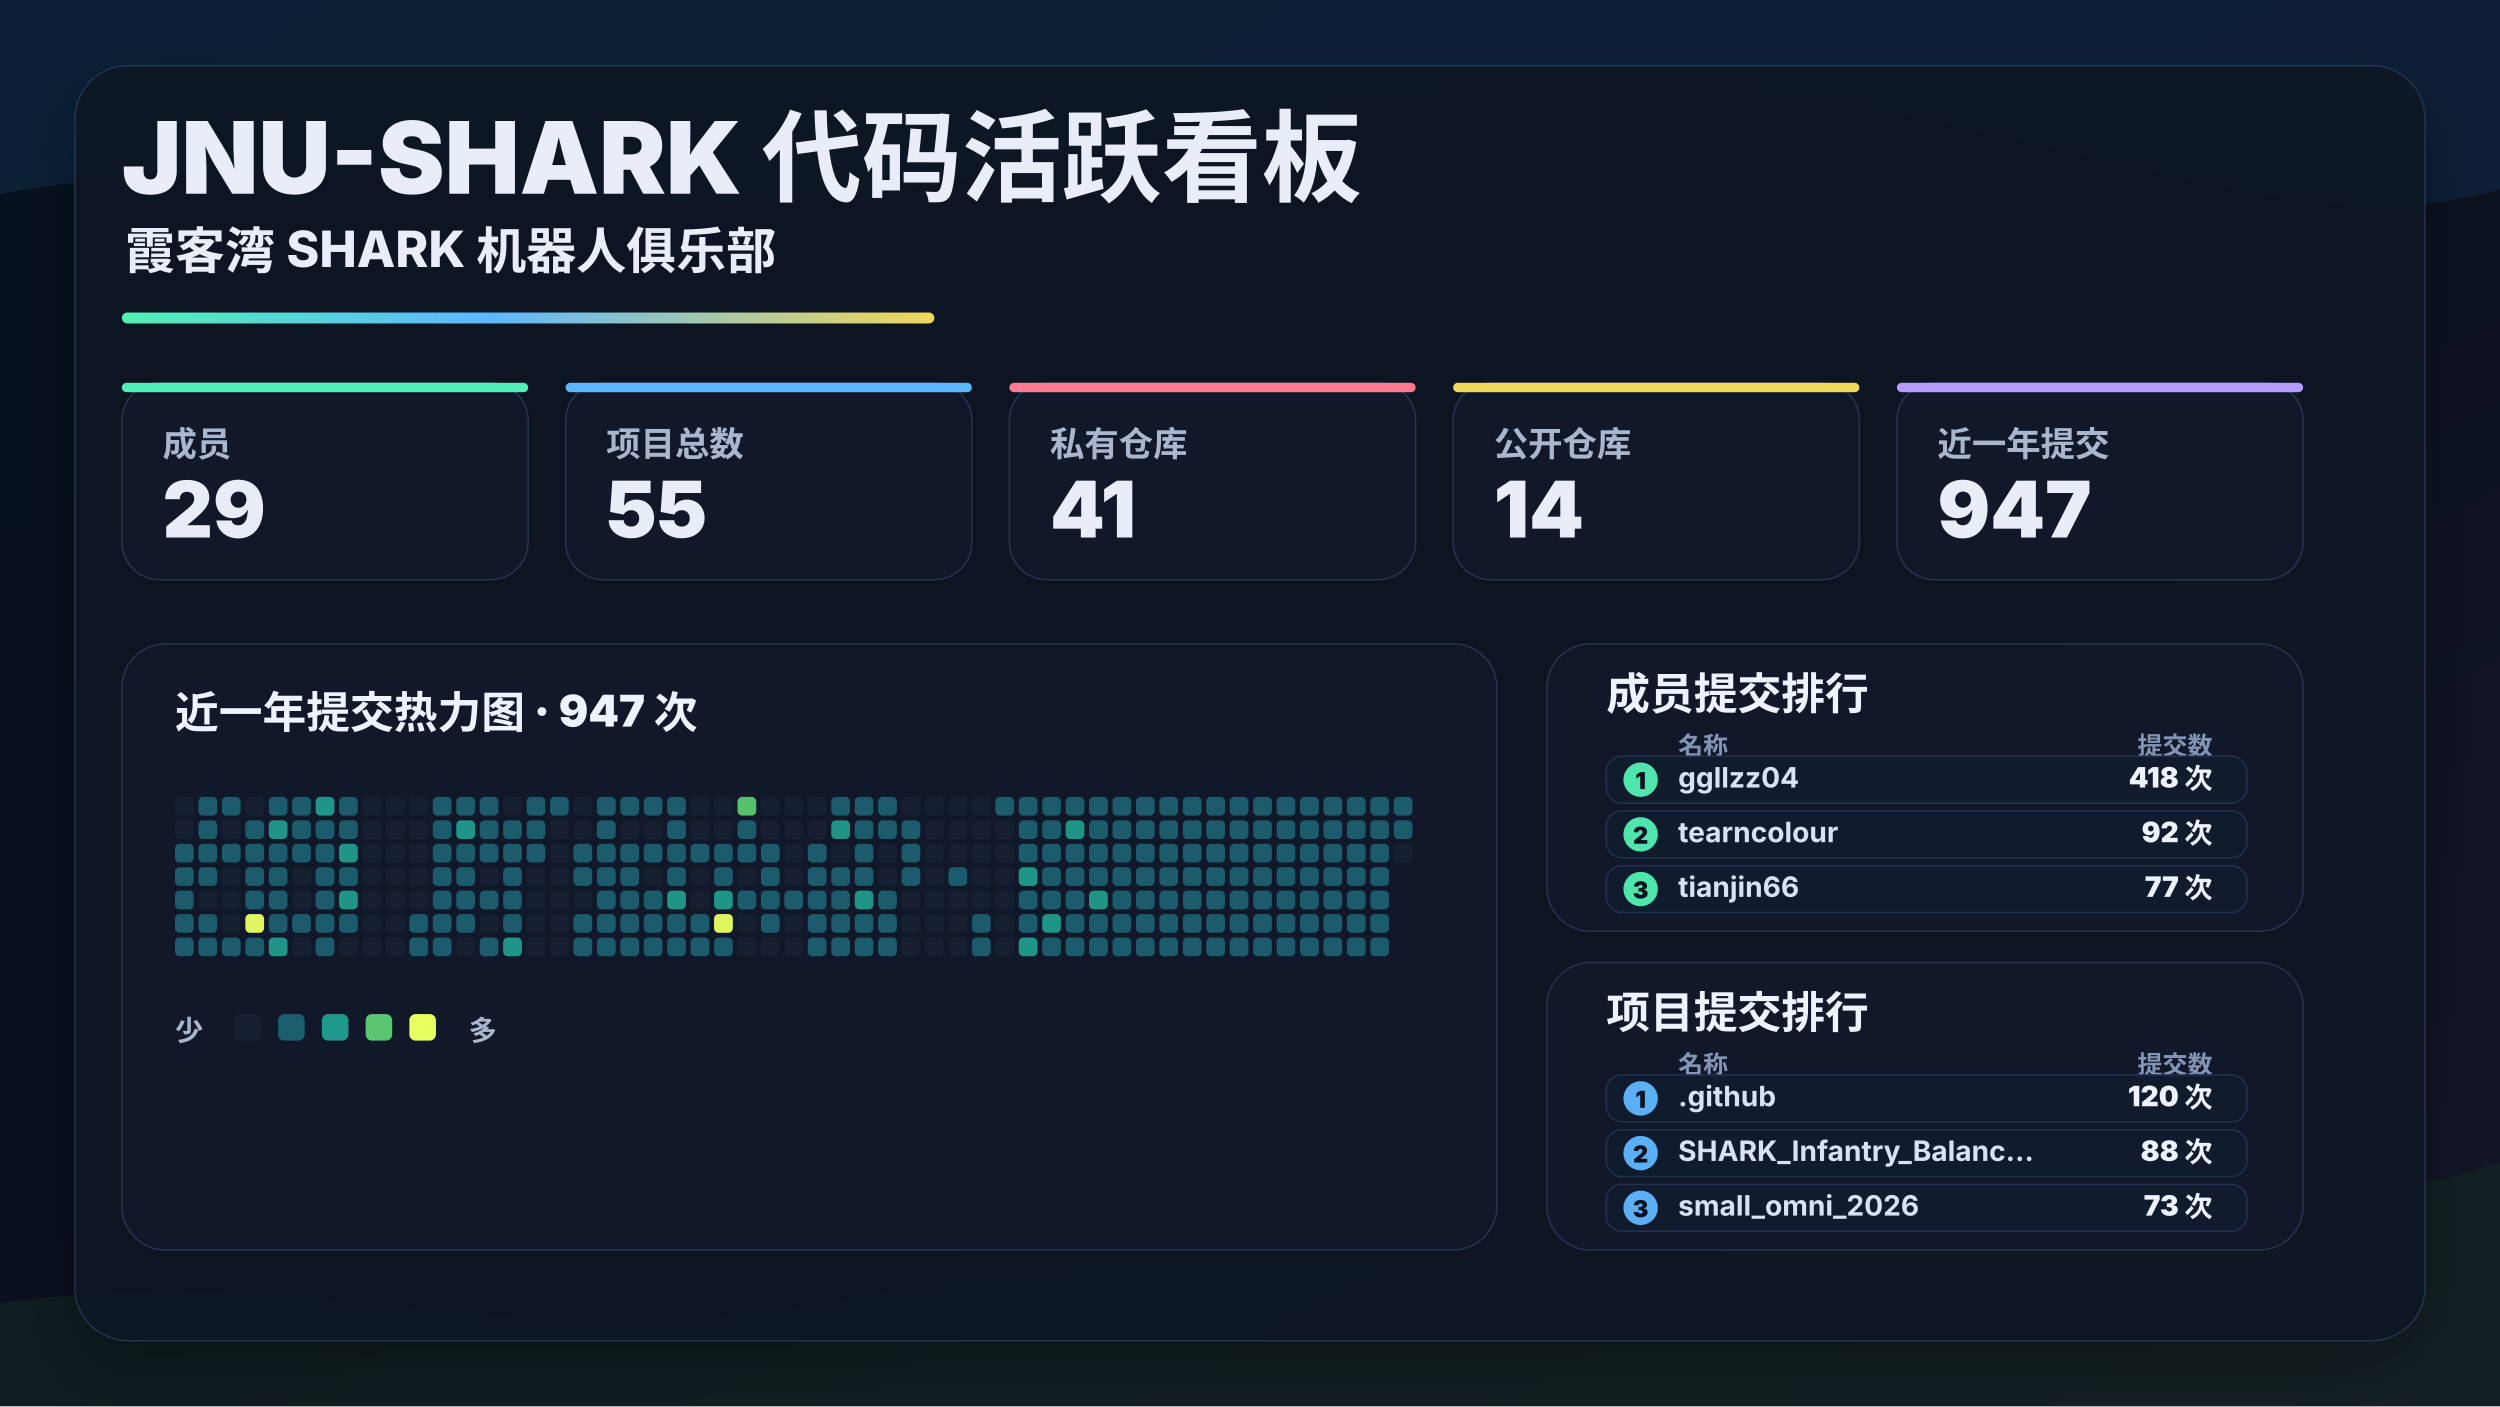
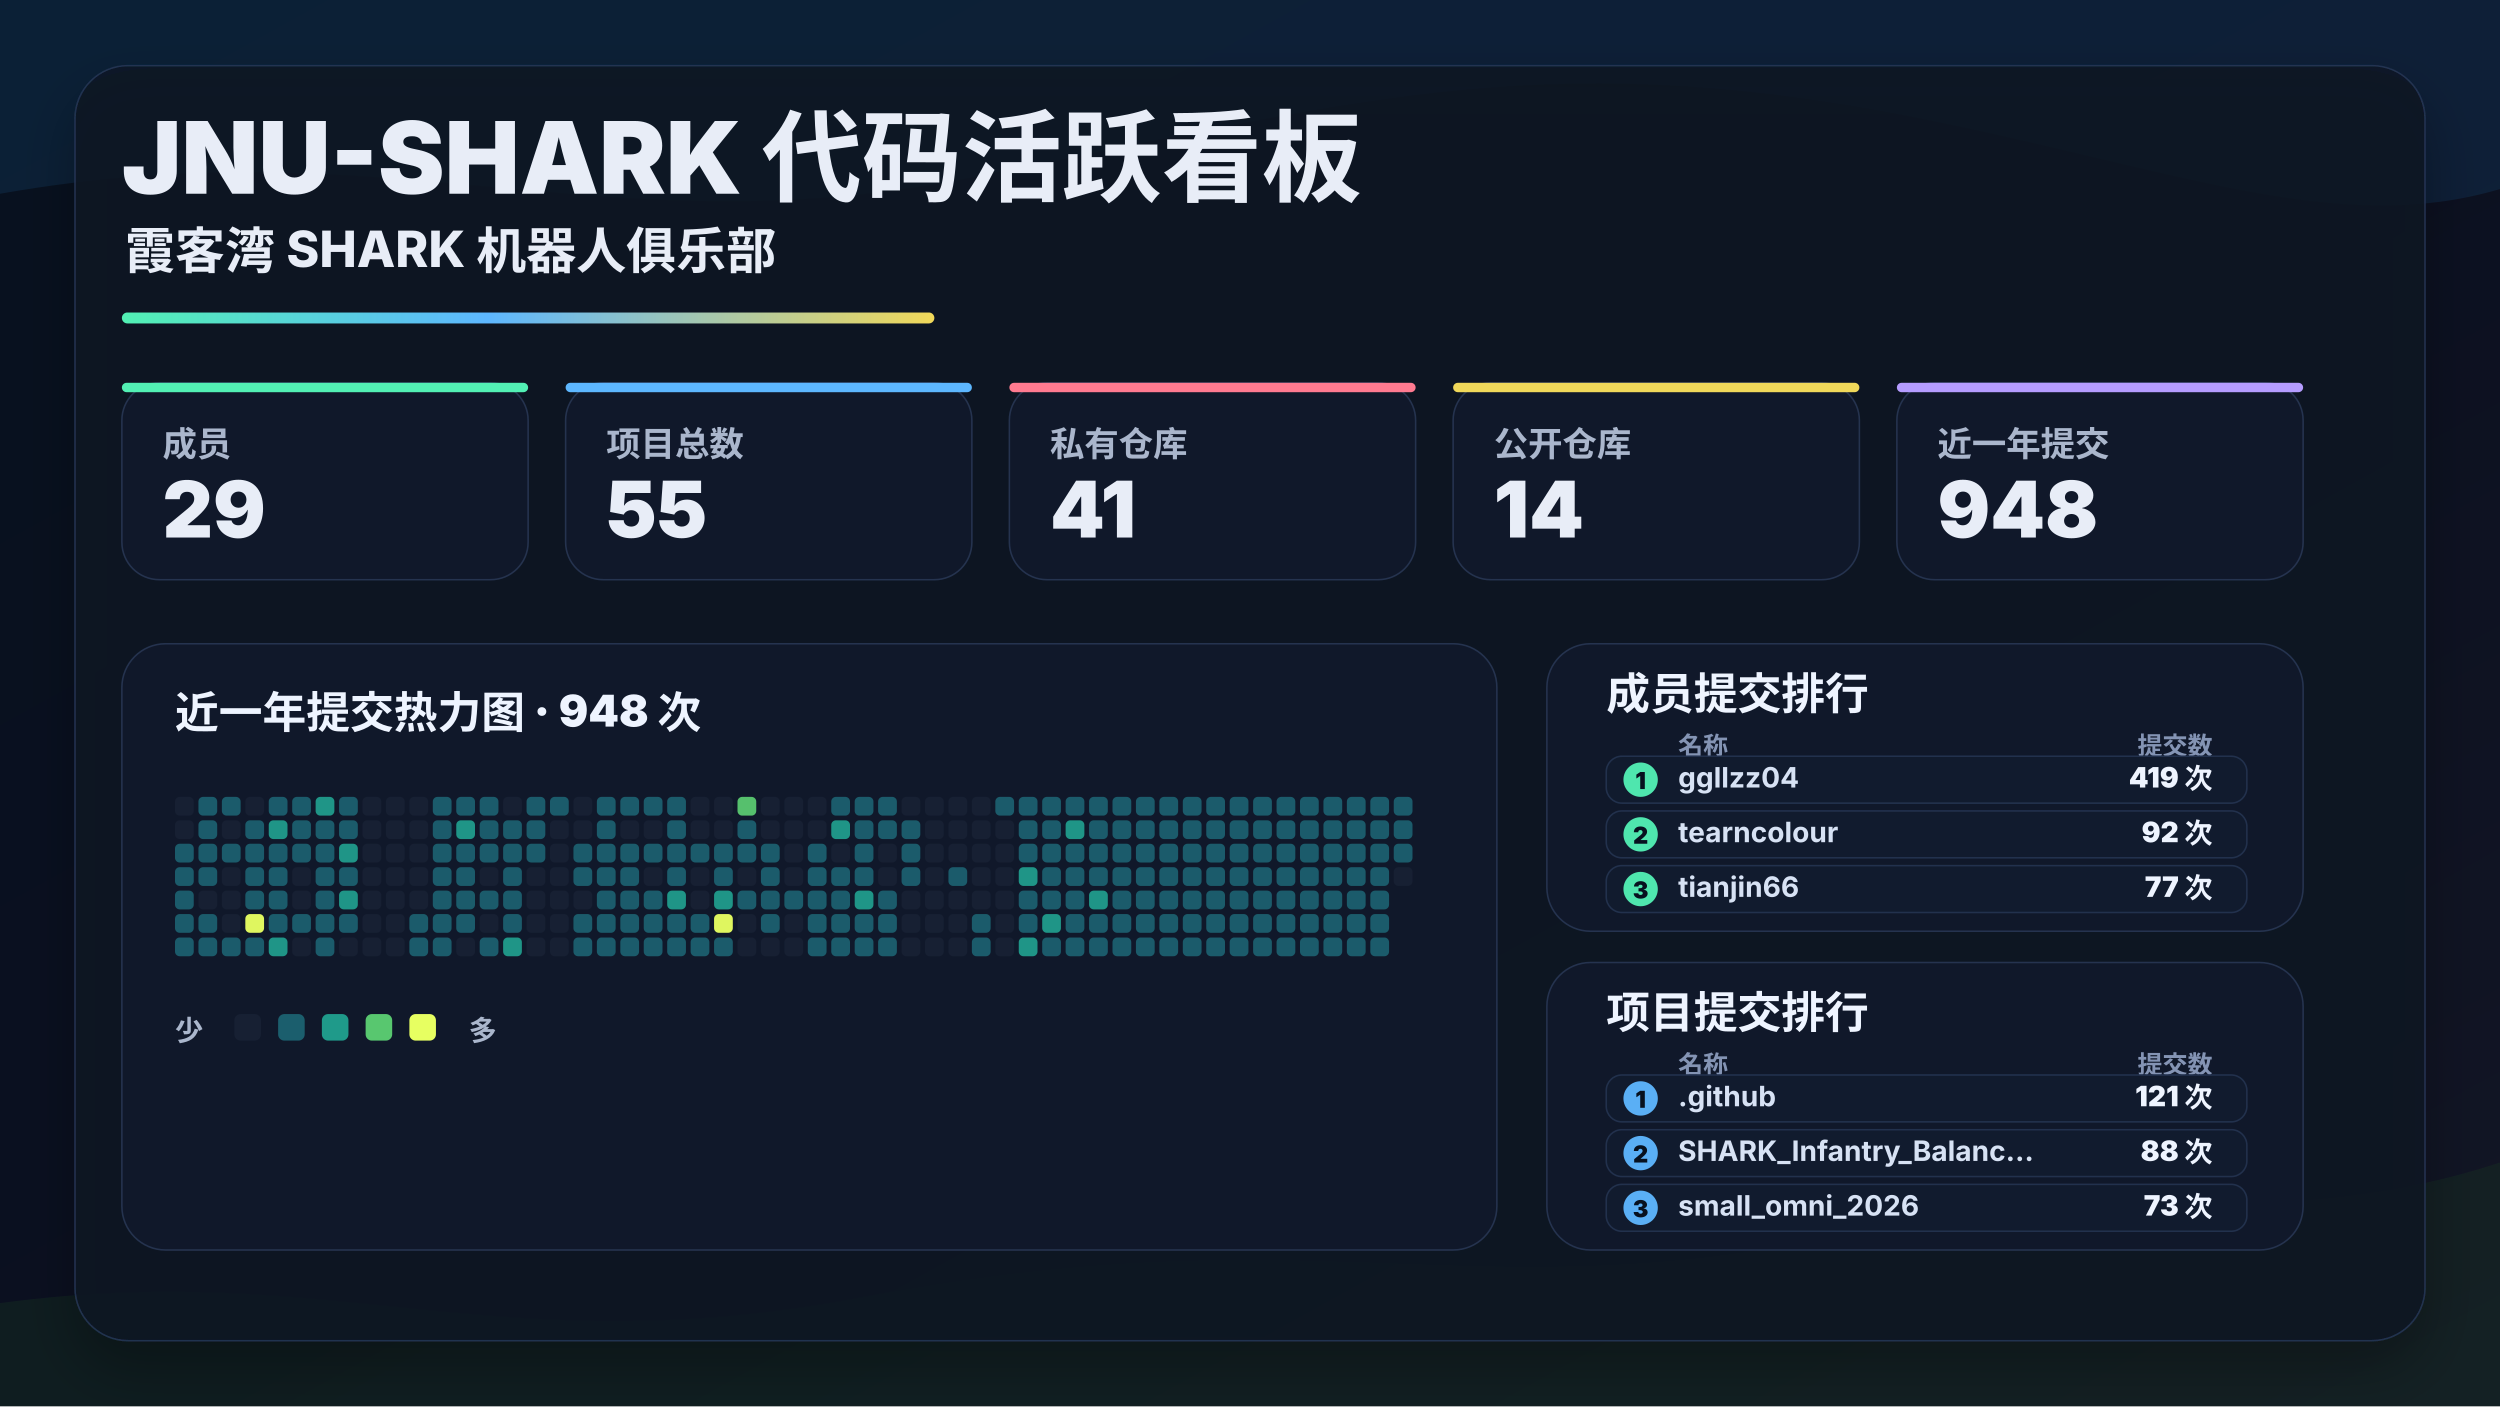
<svg xmlns="http://www.w3.org/2000/svg" width="1600" height="900" viewBox="0 0 1600 900" role="img" aria-labelledby="title desc">
  <defs>
    <linearGradient id="bg" x1="0" y1="0" x2="1" y2="1">
      <stop offset="0" stop-color="#07111f" />
      <stop offset="0.52" stop-color="#0b1020" />
      <stop offset="1" stop-color="#131625" />
    </linearGradient>
    <linearGradient id="hero" x1="0" y1="0" x2="1" y2="0">
      <stop offset="0" stop-color="#52f0b4" />
      <stop offset="0.45" stop-color="#5db7ff" />
      <stop offset="1" stop-color="#f0d85a" />
    </linearGradient>
    <filter id="softShadow" x="-10%" y="-10%" width="120%" height="120%">
      <feDropShadow dx="0" dy="18" stdDeviation="18" flood-color="#000000" flood-opacity="0.32" />
    </filter>
  </defs>
  <style>
    text { font-family: Inter, ui-sans-serif, system-ui, -apple-system, BlinkMacSystemFont, "Segoe UI", "PingFang SC", "Microsoft YaHei", sans-serif; fill: #e8edf7; }
    .title { font-size: 64px; font-weight: 900; letter-spacing: 0; }
    .subtitle { font-size: 32px; font-weight: 780; fill: #e8edf7; }
    .label { font-size: 22px; fill: #aab6cc; font-weight: 760; }
    .stat { font-size: 50px; font-weight: 900; }
    .section-title { font-size: 28px; font-weight: 860; fill: #eef4ff; }
    .table-head { font-size: 16px; fill: #8494b4; font-weight: 720; }
    .row-name { font-size: 18px; fill: #d7e2f4; font-weight: 720; }
    .row-value { font-size: 18px; fill: #eef4ff; font-weight: 860; }
    .rank { font-size: 15px; fill: #07111f; font-weight: 900; }
    .tiny { font-size: 18px; fill: #aab6cc; font-weight: 620; }
  </style>
  <rect width="1600" height="900" fill="url(#bg)" />
  <path d="M0 124 C250 80 385 160 620 114 C860 67 982 28 1220 74 C1392 108 1495 152 1600 121 L1600 0 L0 0 Z" fill="#12385c" opacity="0.38" />
  <path d="M0 834 C216 805 318 875 553 830 C835 776 935 837 1160 794 C1350 758 1464 789 1600 744 L1600 900 L0 900 Z" fill="#173622" opacity="0.36" />
  <g filter="url(#softShadow)">
    <rect x="48" y="42" width="1504" height="816" rx="34" fill="#0b1324" opacity="0.88" stroke="#263654" />
  </g>
  <text x="78" y="124" class="title">JNU-SHARK 代码活跃看板</text>
  <text x="80" y="172" class="subtitle">霞客湾 SHARK 机器人俱乐部</text>
  <rect x="78" y="200" width="520" height="7" rx="3.5" fill="url(#hero)" />
  <g>
    <rect x="78" y="245" width="260" height="126" rx="24" fill="#10182a" stroke="#25334f" />
    <rect x="78" y="245" width="260" height="6" rx="3" fill="#52f0b4" />
    <text x="104" y="292" class="label">成员</text>
    <text x="104" y="344" class="stat">29</text>
  </g>
  <g>
    <rect x="362" y="245" width="260" height="126" rx="24" fill="#10182a" stroke="#25334f" />
    <rect x="362" y="245" width="260" height="6" rx="3" fill="#5db7ff" />
    <text x="388" y="292" class="label">项目总数</text>
    <text x="388" y="344" class="stat">55</text>
  </g>
  <g>
    <rect x="646" y="245" width="260" height="126" rx="24" fill="#10182a" stroke="#25334f" />
    <rect x="646" y="245" width="260" height="6" rx="3" fill="#ff7a90" />
    <text x="672" y="292" class="label">私有仓库</text>
    <text x="672" y="344" class="stat">41</text>
  </g>
  <g>
    <rect x="930" y="245" width="260" height="126" rx="24" fill="#10182a" stroke="#25334f" />
    <rect x="930" y="245" width="260" height="6" rx="3" fill="#f0d85a" />
    <text x="956" y="292" class="label">公开仓库</text>
    <text x="956" y="344" class="stat">14</text>
  </g>
  <g>
    <rect x="1214" y="245" width="260" height="126" rx="24" fill="#10182a" stroke="#25334f" />
    <rect x="1214" y="245" width="260" height="6" rx="3" fill="#b59cff" />
    <text x="1240" y="292" class="label">近一年提交</text>
-     <text x="1240" y="344" class="stat">947</text>
+     <text x="1240" y="344" class="stat">948</text>
  </g>
  <rect x="78" y="412" width="880" height="388" rx="28" fill="#10182a" stroke="#25334f" />
-   <text x="112" y="466" class="section-title">近一年提交热力图 · 947 次</text>
+   <text x="112" y="466" class="section-title">近一年提交热力图 · 948 次</text>
  <rect x="112" y="510" width="12" height="12" rx="3" fill="#172033" opacity="0.96" />
  <rect x="112" y="525" width="12" height="12" rx="3" fill="#172033" opacity="0.96" />
  <rect x="112" y="540" width="12" height="12" rx="3" fill="#1b5e6d" opacity="0.96" />
  <rect x="112" y="555" width="12" height="12" rx="3" fill="#1b5e6d" opacity="0.96" />
  <rect x="112" y="570" width="12" height="12" rx="3" fill="#1b5e6d" opacity="0.96" />
  <rect x="112" y="585" width="12" height="12" rx="3" fill="#1b5e6d" opacity="0.96" />
  <rect x="112" y="600" width="12" height="12" rx="3" fill="#1b5e6d" opacity="0.96" />
  <rect x="127" y="510" width="12" height="12" rx="3" fill="#1b5e6d" opacity="0.96" />
  <rect x="127" y="525" width="12" height="12" rx="3" fill="#1b5e6d" opacity="0.96" />
  <rect x="127" y="540" width="12" height="12" rx="3" fill="#1b5e6d" opacity="0.96" />
  <rect x="127" y="555" width="12" height="12" rx="3" fill="#1b5e6d" opacity="0.96" />
  <rect x="127" y="570" width="12" height="12" rx="3" fill="#172033" opacity="0.96" />
  <rect x="127" y="585" width="12" height="12" rx="3" fill="#1b5e6d" opacity="0.96" />
  <rect x="127" y="600" width="12" height="12" rx="3" fill="#1b5e6d" opacity="0.96" />
  <rect x="142" y="510" width="12" height="12" rx="3" fill="#1b5e6d" opacity="0.96" />
  <rect x="142" y="525" width="12" height="12" rx="3" fill="#172033" opacity="0.96" />
  <rect x="142" y="540" width="12" height="12" rx="3" fill="#1b5e6d" opacity="0.96" />
  <rect x="142" y="555" width="12" height="12" rx="3" fill="#172033" opacity="0.96" />
  <rect x="142" y="570" width="12" height="12" rx="3" fill="#172033" opacity="0.96" />
  <rect x="142" y="585" width="12" height="12" rx="3" fill="#172033" opacity="0.96" />
  <rect x="142" y="600" width="12" height="12" rx="3" fill="#1b5e6d" opacity="0.96" />
  <rect x="157" y="510" width="12" height="12" rx="3" fill="#172033" opacity="0.96" />
  <rect x="157" y="525" width="12" height="12" rx="3" fill="#1b5e6d" opacity="0.96" />
  <rect x="157" y="540" width="12" height="12" rx="3" fill="#1b5e6d" opacity="0.96" />
  <rect x="157" y="555" width="12" height="12" rx="3" fill="#1b5e6d" opacity="0.96" />
  <rect x="157" y="570" width="12" height="12" rx="3" fill="#1b5e6d" opacity="0.96" />
  <rect x="157" y="585" width="12" height="12" rx="3" fill="#e7ff61" opacity="0.96" />
  <rect x="157" y="600" width="12" height="12" rx="3" fill="#1b5e6d" opacity="0.96" />
  <rect x="172" y="510" width="12" height="12" rx="3" fill="#1b5e6d" opacity="0.96" />
  <rect x="172" y="525" width="12" height="12" rx="3" fill="#1f9a8a" opacity="0.96" />
  <rect x="172" y="540" width="12" height="12" rx="3" fill="#1b5e6d" opacity="0.96" />
  <rect x="172" y="555" width="12" height="12" rx="3" fill="#1b5e6d" opacity="0.96" />
  <rect x="172" y="570" width="12" height="12" rx="3" fill="#1b5e6d" opacity="0.96" />
  <rect x="172" y="585" width="12" height="12" rx="3" fill="#1b5e6d" opacity="0.96" />
  <rect x="172" y="600" width="12" height="12" rx="3" fill="#1f9a8a" opacity="0.96" />
  <rect x="187" y="510" width="12" height="12" rx="3" fill="#1b5e6d" opacity="0.96" />
  <rect x="187" y="525" width="12" height="12" rx="3" fill="#1b5e6d" opacity="0.96" />
  <rect x="187" y="540" width="12" height="12" rx="3" fill="#1b5e6d" opacity="0.96" />
  <rect x="187" y="555" width="12" height="12" rx="3" fill="#172033" opacity="0.96" />
  <rect x="187" y="570" width="12" height="12" rx="3" fill="#172033" opacity="0.96" />
  <rect x="187" y="585" width="12" height="12" rx="3" fill="#1b5e6d" opacity="0.96" />
  <rect x="187" y="600" width="12" height="12" rx="3" fill="#172033" opacity="0.96" />
  <rect x="202" y="510" width="12" height="12" rx="3" fill="#1f9a8a" opacity="0.96" />
  <rect x="202" y="525" width="12" height="12" rx="3" fill="#1b5e6d" opacity="0.96" />
  <rect x="202" y="540" width="12" height="12" rx="3" fill="#1b5e6d" opacity="0.96" />
  <rect x="202" y="555" width="12" height="12" rx="3" fill="#1b5e6d" opacity="0.96" />
  <rect x="202" y="570" width="12" height="12" rx="3" fill="#1b5e6d" opacity="0.96" />
  <rect x="202" y="585" width="12" height="12" rx="3" fill="#1b5e6d" opacity="0.96" />
  <rect x="202" y="600" width="12" height="12" rx="3" fill="#1b5e6d" opacity="0.96" />
  <rect x="217" y="510" width="12" height="12" rx="3" fill="#1b5e6d" opacity="0.96" />
  <rect x="217" y="525" width="12" height="12" rx="3" fill="#1b5e6d" opacity="0.96" />
  <rect x="217" y="540" width="12" height="12" rx="3" fill="#1f9a8a" opacity="0.96" />
  <rect x="217" y="555" width="12" height="12" rx="3" fill="#1b5e6d" opacity="0.96" />
  <rect x="217" y="570" width="12" height="12" rx="3" fill="#1f9a8a" opacity="0.96" />
  <rect x="217" y="585" width="12" height="12" rx="3" fill="#1b5e6d" opacity="0.96" />
  <rect x="217" y="600" width="12" height="12" rx="3" fill="#172033" opacity="0.96" />
  <rect x="232" y="510" width="12" height="12" rx="3" fill="#172033" opacity="0.96" />
  <rect x="232" y="525" width="12" height="12" rx="3" fill="#172033" opacity="0.96" />
  <rect x="232" y="540" width="12" height="12" rx="3" fill="#172033" opacity="0.96" />
  <rect x="232" y="555" width="12" height="12" rx="3" fill="#172033" opacity="0.96" />
  <rect x="232" y="570" width="12" height="12" rx="3" fill="#172033" opacity="0.96" />
  <rect x="232" y="585" width="12" height="12" rx="3" fill="#172033" opacity="0.96" />
  <rect x="232" y="600" width="12" height="12" rx="3" fill="#172033" opacity="0.96" />
  <rect x="247" y="510" width="12" height="12" rx="3" fill="#172033" opacity="0.96" />
  <rect x="247" y="525" width="12" height="12" rx="3" fill="#172033" opacity="0.96" />
  <rect x="247" y="540" width="12" height="12" rx="3" fill="#172033" opacity="0.96" />
  <rect x="247" y="555" width="12" height="12" rx="3" fill="#172033" opacity="0.96" />
  <rect x="247" y="570" width="12" height="12" rx="3" fill="#172033" opacity="0.96" />
  <rect x="247" y="585" width="12" height="12" rx="3" fill="#172033" opacity="0.96" />
  <rect x="247" y="600" width="12" height="12" rx="3" fill="#172033" opacity="0.96" />
  <rect x="262" y="510" width="12" height="12" rx="3" fill="#172033" opacity="0.96" />
  <rect x="262" y="525" width="12" height="12" rx="3" fill="#172033" opacity="0.96" />
  <rect x="262" y="540" width="12" height="12" rx="3" fill="#172033" opacity="0.96" />
  <rect x="262" y="555" width="12" height="12" rx="3" fill="#172033" opacity="0.96" />
  <rect x="262" y="570" width="12" height="12" rx="3" fill="#172033" opacity="0.96" />
  <rect x="262" y="585" width="12" height="12" rx="3" fill="#1b5e6d" opacity="0.96" />
  <rect x="262" y="600" width="12" height="12" rx="3" fill="#1b5e6d" opacity="0.96" />
  <rect x="277" y="510" width="12" height="12" rx="3" fill="#1b5e6d" opacity="0.96" />
  <rect x="277" y="525" width="12" height="12" rx="3" fill="#1b5e6d" opacity="0.96" />
  <rect x="277" y="540" width="12" height="12" rx="3" fill="#1b5e6d" opacity="0.96" />
  <rect x="277" y="555" width="12" height="12" rx="3" fill="#1b5e6d" opacity="0.96" />
  <rect x="277" y="570" width="12" height="12" rx="3" fill="#1b5e6d" opacity="0.96" />
  <rect x="277" y="585" width="12" height="12" rx="3" fill="#1b5e6d" opacity="0.96" />
  <rect x="277" y="600" width="12" height="12" rx="3" fill="#1b5e6d" opacity="0.96" />
  <rect x="292" y="510" width="12" height="12" rx="3" fill="#1b5e6d" opacity="0.96" />
  <rect x="292" y="525" width="12" height="12" rx="3" fill="#1f9a8a" opacity="0.96" />
  <rect x="292" y="540" width="12" height="12" rx="3" fill="#1b5e6d" opacity="0.96" />
  <rect x="292" y="555" width="12" height="12" rx="3" fill="#1b5e6d" opacity="0.96" />
  <rect x="292" y="570" width="12" height="12" rx="3" fill="#1b5e6d" opacity="0.96" />
  <rect x="292" y="585" width="12" height="12" rx="3" fill="#1b5e6d" opacity="0.96" />
  <rect x="292" y="600" width="12" height="12" rx="3" fill="#172033" opacity="0.96" />
  <rect x="307" y="510" width="12" height="12" rx="3" fill="#1b5e6d" opacity="0.96" />
  <rect x="307" y="525" width="12" height="12" rx="3" fill="#1b5e6d" opacity="0.96" />
  <rect x="307" y="540" width="12" height="12" rx="3" fill="#1b5e6d" opacity="0.96" />
  <rect x="307" y="555" width="12" height="12" rx="3" fill="#172033" opacity="0.96" />
  <rect x="307" y="570" width="12" height="12" rx="3" fill="#1b5e6d" opacity="0.96" />
  <rect x="307" y="585" width="12" height="12" rx="3" fill="#172033" opacity="0.96" />
  <rect x="307" y="600" width="12" height="12" rx="3" fill="#1b5e6d" opacity="0.96" />
  <rect x="322" y="510" width="12" height="12" rx="3" fill="#172033" opacity="0.96" />
  <rect x="322" y="525" width="12" height="12" rx="3" fill="#1b5e6d" opacity="0.96" />
  <rect x="322" y="540" width="12" height="12" rx="3" fill="#1b5e6d" opacity="0.96" />
  <rect x="322" y="555" width="12" height="12" rx="3" fill="#1b5e6d" opacity="0.96" />
  <rect x="322" y="570" width="12" height="12" rx="3" fill="#1b5e6d" opacity="0.96" />
  <rect x="322" y="585" width="12" height="12" rx="3" fill="#1b5e6d" opacity="0.96" />
  <rect x="322" y="600" width="12" height="12" rx="3" fill="#1f9a8a" opacity="0.96" />
  <rect x="337" y="510" width="12" height="12" rx="3" fill="#1b5e6d" opacity="0.96" />
  <rect x="337" y="525" width="12" height="12" rx="3" fill="#1b5e6d" opacity="0.96" />
  <rect x="337" y="540" width="12" height="12" rx="3" fill="#1b5e6d" opacity="0.96" />
  <rect x="337" y="555" width="12" height="12" rx="3" fill="#172033" opacity="0.96" />
  <rect x="337" y="570" width="12" height="12" rx="3" fill="#172033" opacity="0.96" />
  <rect x="337" y="585" width="12" height="12" rx="3" fill="#172033" opacity="0.96" />
  <rect x="337" y="600" width="12" height="12" rx="3" fill="#172033" opacity="0.96" />
  <rect x="352" y="510" width="12" height="12" rx="3" fill="#1b5e6d" opacity="0.96" />
  <rect x="352" y="525" width="12" height="12" rx="3" fill="#172033" opacity="0.96" />
  <rect x="352" y="540" width="12" height="12" rx="3" fill="#172033" opacity="0.96" />
  <rect x="352" y="555" width="12" height="12" rx="3" fill="#172033" opacity="0.96" />
  <rect x="352" y="570" width="12" height="12" rx="3" fill="#172033" opacity="0.96" />
  <rect x="352" y="585" width="12" height="12" rx="3" fill="#172033" opacity="0.96" />
  <rect x="352" y="600" width="12" height="12" rx="3" fill="#172033" opacity="0.96" />
  <rect x="367" y="510" width="12" height="12" rx="3" fill="#172033" opacity="0.96" />
  <rect x="367" y="525" width="12" height="12" rx="3" fill="#172033" opacity="0.96" />
  <rect x="367" y="540" width="12" height="12" rx="3" fill="#1b5e6d" opacity="0.96" />
  <rect x="367" y="555" width="12" height="12" rx="3" fill="#1b5e6d" opacity="0.96" />
  <rect x="367" y="570" width="12" height="12" rx="3" fill="#172033" opacity="0.96" />
  <rect x="367" y="585" width="12" height="12" rx="3" fill="#1b5e6d" opacity="0.96" />
  <rect x="367" y="600" width="12" height="12" rx="3" fill="#1b5e6d" opacity="0.96" />
  <rect x="382" y="510" width="12" height="12" rx="3" fill="#1b5e6d" opacity="0.96" />
  <rect x="382" y="525" width="12" height="12" rx="3" fill="#1b5e6d" opacity="0.96" />
  <rect x="382" y="540" width="12" height="12" rx="3" fill="#1b5e6d" opacity="0.96" />
  <rect x="382" y="555" width="12" height="12" rx="3" fill="#1b5e6d" opacity="0.96" />
  <rect x="382" y="570" width="12" height="12" rx="3" fill="#1b5e6d" opacity="0.96" />
  <rect x="382" y="585" width="12" height="12" rx="3" fill="#1b5e6d" opacity="0.96" />
  <rect x="382" y="600" width="12" height="12" rx="3" fill="#1b5e6d" opacity="0.96" />
  <rect x="397" y="510" width="12" height="12" rx="3" fill="#1b5e6d" opacity="0.96" />
  <rect x="397" y="525" width="12" height="12" rx="3" fill="#172033" opacity="0.96" />
  <rect x="397" y="540" width="12" height="12" rx="3" fill="#1b5e6d" opacity="0.96" />
  <rect x="397" y="555" width="12" height="12" rx="3" fill="#1b5e6d" opacity="0.96" />
  <rect x="397" y="570" width="12" height="12" rx="3" fill="#1b5e6d" opacity="0.96" />
  <rect x="397" y="585" width="12" height="12" rx="3" fill="#1b5e6d" opacity="0.96" />
  <rect x="397" y="600" width="12" height="12" rx="3" fill="#1b5e6d" opacity="0.96" />
  <rect x="412" y="510" width="12" height="12" rx="3" fill="#1b5e6d" opacity="0.96" />
  <rect x="412" y="525" width="12" height="12" rx="3" fill="#172033" opacity="0.96" />
  <rect x="412" y="540" width="12" height="12" rx="3" fill="#1b5e6d" opacity="0.96" />
  <rect x="412" y="555" width="12" height="12" rx="3" fill="#172033" opacity="0.96" />
  <rect x="412" y="570" width="12" height="12" rx="3" fill="#1b5e6d" opacity="0.96" />
  <rect x="412" y="585" width="12" height="12" rx="3" fill="#1b5e6d" opacity="0.96" />
  <rect x="412" y="600" width="12" height="12" rx="3" fill="#1b5e6d" opacity="0.96" />
  <rect x="427" y="510" width="12" height="12" rx="3" fill="#1b5e6d" opacity="0.96" />
  <rect x="427" y="525" width="12" height="12" rx="3" fill="#1b5e6d" opacity="0.96" />
  <rect x="427" y="540" width="12" height="12" rx="3" fill="#1b5e6d" opacity="0.96" />
  <rect x="427" y="555" width="12" height="12" rx="3" fill="#1b5e6d" opacity="0.96" />
  <rect x="427" y="570" width="12" height="12" rx="3" fill="#1f9a8a" opacity="0.96" />
  <rect x="427" y="585" width="12" height="12" rx="3" fill="#1b5e6d" opacity="0.96" />
  <rect x="427" y="600" width="12" height="12" rx="3" fill="#1b5e6d" opacity="0.96" />
  <rect x="442" y="510" width="12" height="12" rx="3" fill="#172033" opacity="0.96" />
  <rect x="442" y="525" width="12" height="12" rx="3" fill="#172033" opacity="0.96" />
  <rect x="442" y="540" width="12" height="12" rx="3" fill="#1b5e6d" opacity="0.96" />
  <rect x="442" y="555" width="12" height="12" rx="3" fill="#172033" opacity="0.96" />
  <rect x="442" y="570" width="12" height="12" rx="3" fill="#172033" opacity="0.96" />
  <rect x="442" y="585" width="12" height="12" rx="3" fill="#1b5e6d" opacity="0.96" />
  <rect x="442" y="600" width="12" height="12" rx="3" fill="#1b5e6d" opacity="0.96" />
  <rect x="457" y="510" width="12" height="12" rx="3" fill="#172033" opacity="0.96" />
  <rect x="457" y="525" width="12" height="12" rx="3" fill="#172033" opacity="0.96" />
  <rect x="457" y="540" width="12" height="12" rx="3" fill="#1b5e6d" opacity="0.96" />
  <rect x="457" y="555" width="12" height="12" rx="3" fill="#1b5e6d" opacity="0.96" />
  <rect x="457" y="570" width="12" height="12" rx="3" fill="#1f9a8a" opacity="0.96" />
  <rect x="457" y="585" width="12" height="12" rx="3" fill="#e7ff61" opacity="0.96" />
  <rect x="457" y="600" width="12" height="12" rx="3" fill="#1b5e6d" opacity="0.96" />
  <rect x="472" y="510" width="12" height="12" rx="3" fill="#58c76f" opacity="0.96" />
  <rect x="472" y="525" width="12" height="12" rx="3" fill="#1b5e6d" opacity="0.96" />
  <rect x="472" y="540" width="12" height="12" rx="3" fill="#1b5e6d" opacity="0.96" />
  <rect x="472" y="555" width="12" height="12" rx="3" fill="#172033" opacity="0.96" />
  <rect x="472" y="570" width="12" height="12" rx="3" fill="#1b5e6d" opacity="0.96" />
  <rect x="472" y="585" width="12" height="12" rx="3" fill="#172033" opacity="0.96" />
  <rect x="472" y="600" width="12" height="12" rx="3" fill="#172033" opacity="0.96" />
  <rect x="487" y="510" width="12" height="12" rx="3" fill="#172033" opacity="0.96" />
  <rect x="487" y="525" width="12" height="12" rx="3" fill="#172033" opacity="0.96" />
  <rect x="487" y="540" width="12" height="12" rx="3" fill="#1b5e6d" opacity="0.96" />
  <rect x="487" y="555" width="12" height="12" rx="3" fill="#1b5e6d" opacity="0.96" />
  <rect x="487" y="570" width="12" height="12" rx="3" fill="#1b5e6d" opacity="0.96" />
  <rect x="487" y="585" width="12" height="12" rx="3" fill="#1b5e6d" opacity="0.96" />
  <rect x="487" y="600" width="12" height="12" rx="3" fill="#172033" opacity="0.96" />
  <rect x="502" y="510" width="12" height="12" rx="3" fill="#172033" opacity="0.96" />
  <rect x="502" y="525" width="12" height="12" rx="3" fill="#172033" opacity="0.96" />
  <rect x="502" y="540" width="12" height="12" rx="3" fill="#172033" opacity="0.96" />
  <rect x="502" y="555" width="12" height="12" rx="3" fill="#172033" opacity="0.96" />
  <rect x="502" y="570" width="12" height="12" rx="3" fill="#1b5e6d" opacity="0.96" />
  <rect x="502" y="585" width="12" height="12" rx="3" fill="#172033" opacity="0.96" />
  <rect x="502" y="600" width="12" height="12" rx="3" fill="#172033" opacity="0.96" />
  <rect x="517" y="510" width="12" height="12" rx="3" fill="#172033" opacity="0.96" />
  <rect x="517" y="525" width="12" height="12" rx="3" fill="#172033" opacity="0.96" />
  <rect x="517" y="540" width="12" height="12" rx="3" fill="#1b5e6d" opacity="0.96" />
  <rect x="517" y="555" width="12" height="12" rx="3" fill="#1b5e6d" opacity="0.96" />
  <rect x="517" y="570" width="12" height="12" rx="3" fill="#1b5e6d" opacity="0.96" />
  <rect x="517" y="585" width="12" height="12" rx="3" fill="#1b5e6d" opacity="0.96" />
  <rect x="517" y="600" width="12" height="12" rx="3" fill="#1b5e6d" opacity="0.96" />
  <rect x="532" y="510" width="12" height="12" rx="3" fill="#1b5e6d" opacity="0.96" />
  <rect x="532" y="525" width="12" height="12" rx="3" fill="#1f9a8a" opacity="0.96" />
  <rect x="532" y="540" width="12" height="12" rx="3" fill="#172033" opacity="0.96" />
  <rect x="532" y="555" width="12" height="12" rx="3" fill="#1b5e6d" opacity="0.96" />
  <rect x="532" y="570" width="12" height="12" rx="3" fill="#1b5e6d" opacity="0.96" />
  <rect x="532" y="585" width="12" height="12" rx="3" fill="#1b5e6d" opacity="0.96" />
  <rect x="532" y="600" width="12" height="12" rx="3" fill="#1b5e6d" opacity="0.96" />
  <rect x="547" y="510" width="12" height="12" rx="3" fill="#1b5e6d" opacity="0.96" />
  <rect x="547" y="525" width="12" height="12" rx="3" fill="#1b5e6d" opacity="0.96" />
  <rect x="547" y="540" width="12" height="12" rx="3" fill="#1b5e6d" opacity="0.96" />
  <rect x="547" y="555" width="12" height="12" rx="3" fill="#1b5e6d" opacity="0.96" />
  <rect x="547" y="570" width="12" height="12" rx="3" fill="#1f9a8a" opacity="0.96" />
  <rect x="547" y="585" width="12" height="12" rx="3" fill="#1b5e6d" opacity="0.96" />
  <rect x="547" y="600" width="12" height="12" rx="3" fill="#1b5e6d" opacity="0.96" />
  <rect x="562" y="510" width="12" height="12" rx="3" fill="#1b5e6d" opacity="0.96" />
  <rect x="562" y="525" width="12" height="12" rx="3" fill="#1b5e6d" opacity="0.96" />
  <rect x="562" y="540" width="12" height="12" rx="3" fill="#172033" opacity="0.96" />
  <rect x="562" y="555" width="12" height="12" rx="3" fill="#172033" opacity="0.96" />
  <rect x="562" y="570" width="12" height="12" rx="3" fill="#1b5e6d" opacity="0.96" />
  <rect x="562" y="585" width="12" height="12" rx="3" fill="#1b5e6d" opacity="0.96" />
  <rect x="562" y="600" width="12" height="12" rx="3" fill="#1b5e6d" opacity="0.96" />
  <rect x="577" y="510" width="12" height="12" rx="3" fill="#172033" opacity="0.96" />
  <rect x="577" y="525" width="12" height="12" rx="3" fill="#1b5e6d" opacity="0.96" />
  <rect x="577" y="540" width="12" height="12" rx="3" fill="#1b5e6d" opacity="0.96" />
  <rect x="577" y="555" width="12" height="12" rx="3" fill="#1b5e6d" opacity="0.96" />
  <rect x="577" y="570" width="12" height="12" rx="3" fill="#172033" opacity="0.96" />
  <rect x="577" y="585" width="12" height="12" rx="3" fill="#172033" opacity="0.96" />
  <rect x="577" y="600" width="12" height="12" rx="3" fill="#172033" opacity="0.96" />
  <rect x="592" y="510" width="12" height="12" rx="3" fill="#172033" opacity="0.96" />
  <rect x="592" y="525" width="12" height="12" rx="3" fill="#172033" opacity="0.96" />
  <rect x="592" y="540" width="12" height="12" rx="3" fill="#172033" opacity="0.96" />
  <rect x="592" y="555" width="12" height="12" rx="3" fill="#172033" opacity="0.96" />
  <rect x="592" y="570" width="12" height="12" rx="3" fill="#172033" opacity="0.96" />
  <rect x="592" y="585" width="12" height="12" rx="3" fill="#172033" opacity="0.96" />
  <rect x="592" y="600" width="12" height="12" rx="3" fill="#172033" opacity="0.96" />
  <rect x="607" y="510" width="12" height="12" rx="3" fill="#172033" opacity="0.96" />
  <rect x="607" y="525" width="12" height="12" rx="3" fill="#172033" opacity="0.96" />
  <rect x="607" y="540" width="12" height="12" rx="3" fill="#172033" opacity="0.96" />
  <rect x="607" y="555" width="12" height="12" rx="3" fill="#1b5e6d" opacity="0.96" />
  <rect x="607" y="570" width="12" height="12" rx="3" fill="#172033" opacity="0.96" />
  <rect x="607" y="585" width="12" height="12" rx="3" fill="#172033" opacity="0.96" />
  <rect x="607" y="600" width="12" height="12" rx="3" fill="#172033" opacity="0.96" />
  <rect x="622" y="510" width="12" height="12" rx="3" fill="#172033" opacity="0.96" />
  <rect x="622" y="525" width="12" height="12" rx="3" fill="#172033" opacity="0.96" />
  <rect x="622" y="540" width="12" height="12" rx="3" fill="#172033" opacity="0.96" />
  <rect x="622" y="555" width="12" height="12" rx="3" fill="#172033" opacity="0.96" />
  <rect x="622" y="570" width="12" height="12" rx="3" fill="#172033" opacity="0.96" />
  <rect x="622" y="585" width="12" height="12" rx="3" fill="#1b5e6d" opacity="0.96" />
  <rect x="622" y="600" width="12" height="12" rx="3" fill="#1b5e6d" opacity="0.96" />
  <rect x="637" y="510" width="12" height="12" rx="3" fill="#1b5e6d" opacity="0.96" />
  <rect x="637" y="525" width="12" height="12" rx="3" fill="#172033" opacity="0.96" />
  <rect x="637" y="540" width="12" height="12" rx="3" fill="#172033" opacity="0.96" />
  <rect x="637" y="555" width="12" height="12" rx="3" fill="#172033" opacity="0.96" />
  <rect x="637" y="570" width="12" height="12" rx="3" fill="#172033" opacity="0.96" />
  <rect x="637" y="585" width="12" height="12" rx="3" fill="#172033" opacity="0.96" />
  <rect x="637" y="600" width="12" height="12" rx="3" fill="#172033" opacity="0.96" />
  <rect x="652" y="510" width="12" height="12" rx="3" fill="#1b5e6d" opacity="0.96" />
  <rect x="652" y="525" width="12" height="12" rx="3" fill="#1b5e6d" opacity="0.96" />
  <rect x="652" y="540" width="12" height="12" rx="3" fill="#1b5e6d" opacity="0.96" />
  <rect x="652" y="555" width="12" height="12" rx="3" fill="#1f9a8a" opacity="0.96" />
  <rect x="652" y="570" width="12" height="12" rx="3" fill="#1b5e6d" opacity="0.96" />
  <rect x="652" y="585" width="12" height="12" rx="3" fill="#1b5e6d" opacity="0.96" />
  <rect x="652" y="600" width="12" height="12" rx="3" fill="#1f9a8a" opacity="0.96" />
  <rect x="667" y="510" width="12" height="12" rx="3" fill="#1b5e6d" opacity="0.96" />
  <rect x="667" y="525" width="12" height="12" rx="3" fill="#1b5e6d" opacity="0.96" />
  <rect x="667" y="540" width="12" height="12" rx="3" fill="#1b5e6d" opacity="0.96" />
  <rect x="667" y="555" width="12" height="12" rx="3" fill="#1b5e6d" opacity="0.96" />
  <rect x="667" y="570" width="12" height="12" rx="3" fill="#1b5e6d" opacity="0.96" />
  <rect x="667" y="585" width="12" height="12" rx="3" fill="#1f9a8a" opacity="0.96" />
  <rect x="667" y="600" width="12" height="12" rx="3" fill="#1b5e6d" opacity="0.96" />
  <rect x="682" y="510" width="12" height="12" rx="3" fill="#1b5e6d" opacity="0.96" />
  <rect x="682" y="525" width="12" height="12" rx="3" fill="#1f9a8a" opacity="0.96" />
  <rect x="682" y="540" width="12" height="12" rx="3" fill="#1b5e6d" opacity="0.96" />
  <rect x="682" y="555" width="12" height="12" rx="3" fill="#1b5e6d" opacity="0.96" />
  <rect x="682" y="570" width="12" height="12" rx="3" fill="#1b5e6d" opacity="0.96" />
  <rect x="682" y="585" width="12" height="12" rx="3" fill="#1b5e6d" opacity="0.96" />
  <rect x="682" y="600" width="12" height="12" rx="3" fill="#1b5e6d" opacity="0.96" />
  <rect x="697" y="510" width="12" height="12" rx="3" fill="#1b5e6d" opacity="0.96" />
  <rect x="697" y="525" width="12" height="12" rx="3" fill="#1b5e6d" opacity="0.96" />
  <rect x="697" y="540" width="12" height="12" rx="3" fill="#1b5e6d" opacity="0.96" />
  <rect x="697" y="555" width="12" height="12" rx="3" fill="#1b5e6d" opacity="0.96" />
  <rect x="697" y="570" width="12" height="12" rx="3" fill="#1f9a8a" opacity="0.96" />
  <rect x="697" y="585" width="12" height="12" rx="3" fill="#1b5e6d" opacity="0.96" />
  <rect x="697" y="600" width="12" height="12" rx="3" fill="#1b5e6d" opacity="0.96" />
  <rect x="712" y="510" width="12" height="12" rx="3" fill="#1b5e6d" opacity="0.96" />
  <rect x="712" y="525" width="12" height="12" rx="3" fill="#1b5e6d" opacity="0.96" />
  <rect x="712" y="540" width="12" height="12" rx="3" fill="#1b5e6d" opacity="0.96" />
  <rect x="712" y="555" width="12" height="12" rx="3" fill="#1b5e6d" opacity="0.96" />
  <rect x="712" y="570" width="12" height="12" rx="3" fill="#1b5e6d" opacity="0.96" />
  <rect x="712" y="585" width="12" height="12" rx="3" fill="#1b5e6d" opacity="0.96" />
  <rect x="712" y="600" width="12" height="12" rx="3" fill="#1b5e6d" opacity="0.96" />
  <rect x="727" y="510" width="12" height="12" rx="3" fill="#1b5e6d" opacity="0.96" />
  <rect x="727" y="525" width="12" height="12" rx="3" fill="#1b5e6d" opacity="0.96" />
  <rect x="727" y="540" width="12" height="12" rx="3" fill="#1b5e6d" opacity="0.96" />
  <rect x="727" y="555" width="12" height="12" rx="3" fill="#1b5e6d" opacity="0.96" />
  <rect x="727" y="570" width="12" height="12" rx="3" fill="#1b5e6d" opacity="0.96" />
  <rect x="727" y="585" width="12" height="12" rx="3" fill="#1b5e6d" opacity="0.96" />
  <rect x="727" y="600" width="12" height="12" rx="3" fill="#1b5e6d" opacity="0.96" />
  <rect x="742" y="510" width="12" height="12" rx="3" fill="#1b5e6d" opacity="0.96" />
  <rect x="742" y="525" width="12" height="12" rx="3" fill="#1b5e6d" opacity="0.96" />
  <rect x="742" y="540" width="12" height="12" rx="3" fill="#1b5e6d" opacity="0.96" />
  <rect x="742" y="555" width="12" height="12" rx="3" fill="#1b5e6d" opacity="0.96" />
  <rect x="742" y="570" width="12" height="12" rx="3" fill="#1b5e6d" opacity="0.96" />
  <rect x="742" y="585" width="12" height="12" rx="3" fill="#1b5e6d" opacity="0.96" />
  <rect x="742" y="600" width="12" height="12" rx="3" fill="#1b5e6d" opacity="0.96" />
  <rect x="757" y="510" width="12" height="12" rx="3" fill="#1b5e6d" opacity="0.96" />
  <rect x="757" y="525" width="12" height="12" rx="3" fill="#1b5e6d" opacity="0.96" />
  <rect x="757" y="540" width="12" height="12" rx="3" fill="#1b5e6d" opacity="0.96" />
  <rect x="757" y="555" width="12" height="12" rx="3" fill="#1b5e6d" opacity="0.96" />
  <rect x="757" y="570" width="12" height="12" rx="3" fill="#1b5e6d" opacity="0.96" />
  <rect x="757" y="585" width="12" height="12" rx="3" fill="#1b5e6d" opacity="0.96" />
  <rect x="757" y="600" width="12" height="12" rx="3" fill="#1b5e6d" opacity="0.96" />
  <rect x="772" y="510" width="12" height="12" rx="3" fill="#1b5e6d" opacity="0.96" />
  <rect x="772" y="525" width="12" height="12" rx="3" fill="#1b5e6d" opacity="0.96" />
  <rect x="772" y="540" width="12" height="12" rx="3" fill="#1b5e6d" opacity="0.96" />
  <rect x="772" y="555" width="12" height="12" rx="3" fill="#1b5e6d" opacity="0.96" />
  <rect x="772" y="570" width="12" height="12" rx="3" fill="#1b5e6d" opacity="0.96" />
  <rect x="772" y="585" width="12" height="12" rx="3" fill="#1b5e6d" opacity="0.96" />
  <rect x="772" y="600" width="12" height="12" rx="3" fill="#1b5e6d" opacity="0.96" />
  <rect x="787" y="510" width="12" height="12" rx="3" fill="#1b5e6d" opacity="0.96" />
  <rect x="787" y="525" width="12" height="12" rx="3" fill="#1b5e6d" opacity="0.96" />
  <rect x="787" y="540" width="12" height="12" rx="3" fill="#1b5e6d" opacity="0.96" />
  <rect x="787" y="555" width="12" height="12" rx="3" fill="#1b5e6d" opacity="0.96" />
  <rect x="787" y="570" width="12" height="12" rx="3" fill="#1b5e6d" opacity="0.96" />
  <rect x="787" y="585" width="12" height="12" rx="3" fill="#1b5e6d" opacity="0.96" />
  <rect x="787" y="600" width="12" height="12" rx="3" fill="#1b5e6d" opacity="0.96" />
  <rect x="802" y="510" width="12" height="12" rx="3" fill="#1b5e6d" opacity="0.96" />
  <rect x="802" y="525" width="12" height="12" rx="3" fill="#1b5e6d" opacity="0.96" />
  <rect x="802" y="540" width="12" height="12" rx="3" fill="#1b5e6d" opacity="0.96" />
  <rect x="802" y="555" width="12" height="12" rx="3" fill="#1b5e6d" opacity="0.96" />
  <rect x="802" y="570" width="12" height="12" rx="3" fill="#1b5e6d" opacity="0.96" />
  <rect x="802" y="585" width="12" height="12" rx="3" fill="#1b5e6d" opacity="0.96" />
  <rect x="802" y="600" width="12" height="12" rx="3" fill="#1b5e6d" opacity="0.96" />
  <rect x="817" y="510" width="12" height="12" rx="3" fill="#1b5e6d" opacity="0.96" />
  <rect x="817" y="525" width="12" height="12" rx="3" fill="#1b5e6d" opacity="0.96" />
  <rect x="817" y="540" width="12" height="12" rx="3" fill="#1b5e6d" opacity="0.96" />
  <rect x="817" y="555" width="12" height="12" rx="3" fill="#1b5e6d" opacity="0.96" />
  <rect x="817" y="570" width="12" height="12" rx="3" fill="#1b5e6d" opacity="0.96" />
  <rect x="817" y="585" width="12" height="12" rx="3" fill="#1b5e6d" opacity="0.96" />
  <rect x="817" y="600" width="12" height="12" rx="3" fill="#1b5e6d" opacity="0.96" />
  <rect x="832" y="510" width="12" height="12" rx="3" fill="#1b5e6d" opacity="0.96" />
  <rect x="832" y="525" width="12" height="12" rx="3" fill="#1b5e6d" opacity="0.96" />
  <rect x="832" y="540" width="12" height="12" rx="3" fill="#1b5e6d" opacity="0.96" />
  <rect x="832" y="555" width="12" height="12" rx="3" fill="#1b5e6d" opacity="0.96" />
  <rect x="832" y="570" width="12" height="12" rx="3" fill="#1b5e6d" opacity="0.96" />
  <rect x="832" y="585" width="12" height="12" rx="3" fill="#1b5e6d" opacity="0.96" />
  <rect x="832" y="600" width="12" height="12" rx="3" fill="#1b5e6d" opacity="0.96" />
  <rect x="847" y="510" width="12" height="12" rx="3" fill="#1b5e6d" opacity="0.96" />
  <rect x="847" y="525" width="12" height="12" rx="3" fill="#1b5e6d" opacity="0.96" />
  <rect x="847" y="540" width="12" height="12" rx="3" fill="#1b5e6d" opacity="0.96" />
  <rect x="847" y="555" width="12" height="12" rx="3" fill="#1b5e6d" opacity="0.96" />
  <rect x="847" y="570" width="12" height="12" rx="3" fill="#1b5e6d" opacity="0.96" />
  <rect x="847" y="585" width="12" height="12" rx="3" fill="#1b5e6d" opacity="0.96" />
  <rect x="847" y="600" width="12" height="12" rx="3" fill="#1b5e6d" opacity="0.96" />
  <rect x="862" y="510" width="12" height="12" rx="3" fill="#1b5e6d" opacity="0.96" />
  <rect x="862" y="525" width="12" height="12" rx="3" fill="#1b5e6d" opacity="0.96" />
  <rect x="862" y="540" width="12" height="12" rx="3" fill="#1b5e6d" opacity="0.96" />
  <rect x="862" y="555" width="12" height="12" rx="3" fill="#1b5e6d" opacity="0.96" />
  <rect x="862" y="570" width="12" height="12" rx="3" fill="#1b5e6d" opacity="0.96" />
  <rect x="862" y="585" width="12" height="12" rx="3" fill="#1b5e6d" opacity="0.96" />
  <rect x="862" y="600" width="12" height="12" rx="3" fill="#1b5e6d" opacity="0.96" />
  <rect x="877" y="510" width="12" height="12" rx="3" fill="#1b5e6d" opacity="0.96" />
  <rect x="877" y="525" width="12" height="12" rx="3" fill="#1b5e6d" opacity="0.96" />
  <rect x="877" y="540" width="12" height="12" rx="3" fill="#1b5e6d" opacity="0.96" />
  <rect x="877" y="555" width="12" height="12" rx="3" fill="#1b5e6d" opacity="0.96" />
  <rect x="877" y="570" width="12" height="12" rx="3" fill="#1b5e6d" opacity="0.96" />
  <rect x="877" y="585" width="12" height="12" rx="3" fill="#1b5e6d" opacity="0.96" />
  <rect x="877" y="600" width="12" height="12" rx="3" fill="#1b5e6d" opacity="0.96" />
  <rect x="892" y="510" width="12" height="12" rx="3" fill="#1b5e6d" opacity="0.96" />
  <rect x="892" y="525" width="12" height="12" rx="3" fill="#1b5e6d" opacity="0.96" />
-   <rect x="892" y="540" width="12" height="12" rx="3" fill="#172033" opacity="0.96" />
+   <rect x="892" y="540" width="12" height="12" rx="3" fill="#1b5e6d" opacity="0.96" />
+   <rect x="892" y="555" width="12" height="12" rx="3" fill="#172033" opacity="0.96" />
  <text x="112" y="666" class="tiny">少</text>
  <rect x="150" y="649" width="17" height="17" rx="4" fill="#172033" />
  <rect x="178" y="649" width="17" height="17" rx="4" fill="#1b5e6d" />
  <rect x="206" y="649" width="17" height="17" rx="4" fill="#1f9a8a" />
  <rect x="234" y="649" width="17" height="17" rx="4" fill="#58c76f" />
  <rect x="262" y="649" width="17" height="17" rx="4" fill="#e7ff61" />
  <text x="300" y="666" class="tiny">多</text>
  <rect x="990" y="412" width="484" height="184" rx="28" fill="#10182a" stroke="#25334f" />
  <text x="1028" y="454" class="section-title">成员提交排行</text>
  <text x="1074" y="483" class="table-head">名称</text>
  <text x="1416" y="483" class="table-head" text-anchor="end">提交数</text>
  <g>
    <rect x="1028" y="484" width="410" height="30" rx="10" fill="#111b2e" stroke="#22314d" />
    <circle cx="1050" cy="499" r="11" fill="#52f0b4" opacity="0.95" />
    <text x="1050" y="505" class="rank" text-anchor="middle">1</text>
    <text x="1074" y="504" class="row-name">ggllzz04</text>
-     <text x="1416" y="504" class="row-value" text-anchor="end">418 次</text>
+     <text x="1416" y="504" class="row-value" text-anchor="end">419 次</text>
  </g>
  <g>
    <rect x="1028" y="519" width="410" height="30" rx="10" fill="#111b2e" stroke="#22314d" />
    <circle cx="1050" cy="534" r="11" fill="#52f0b4" opacity="0.95" />
    <text x="1050" y="540" class="rank" text-anchor="middle">2</text>
    <text x="1074" y="539" class="row-name">tearncolour</text>
    <text x="1416" y="539" class="row-value" text-anchor="end">92 次</text>
  </g>
  <g>
    <rect x="1028" y="554" width="410" height="30" rx="10" fill="#111b2e" stroke="#22314d" />
    <circle cx="1050" cy="569" r="11" fill="#52f0b4" opacity="0.95" />
    <text x="1050" y="575" class="rank" text-anchor="middle">3</text>
    <text x="1074" y="574" class="row-name">tianjin66</text>
    <text x="1416" y="574" class="row-value" text-anchor="end">77 次</text>
  </g>
  <rect x="990" y="616" width="484" height="184" rx="28" fill="#10182a" stroke="#25334f" />
  <text x="1028" y="658" class="section-title">项目提交排行</text>
  <text x="1074" y="687" class="table-head">名称</text>
  <text x="1416" y="687" class="table-head" text-anchor="end">提交数</text>
  <g>
    <rect x="1028" y="688" width="410" height="30" rx="10" fill="#111b2e" stroke="#22314d" />
    <circle cx="1050" cy="703" r="11" fill="#5db7ff" opacity="0.95" />
    <text x="1050" y="709" class="rank" text-anchor="middle">1</text>
    <text x="1074" y="708" class="row-name">.github</text>
-     <text x="1416" y="708" class="row-value" text-anchor="end">120 次</text>
+     <text x="1416" y="708" class="row-value" text-anchor="end">121 次</text>
  </g>
  <g>
    <rect x="1028" y="723" width="410" height="30" rx="10" fill="#111b2e" stroke="#22314d" />
    <circle cx="1050" cy="738" r="11" fill="#5db7ff" opacity="0.95" />
    <text x="1050" y="744" class="rank" text-anchor="middle">2</text>
    <text x="1074" y="743" class="row-name">SHARK_Infantry_Balanc...</text>
    <text x="1416" y="743" class="row-value" text-anchor="end">88 次</text>
  </g>
  <g>
    <rect x="1028" y="758" width="410" height="30" rx="10" fill="#111b2e" stroke="#22314d" />
    <circle cx="1050" cy="773" r="11" fill="#5db7ff" opacity="0.95" />
    <text x="1050" y="779" class="rank" text-anchor="middle">3</text>
    <text x="1074" y="778" class="row-name">small_omni_2026</text>
    <text x="1416" y="778" class="row-value" text-anchor="end">73 次</text>
  </g>
</svg>
